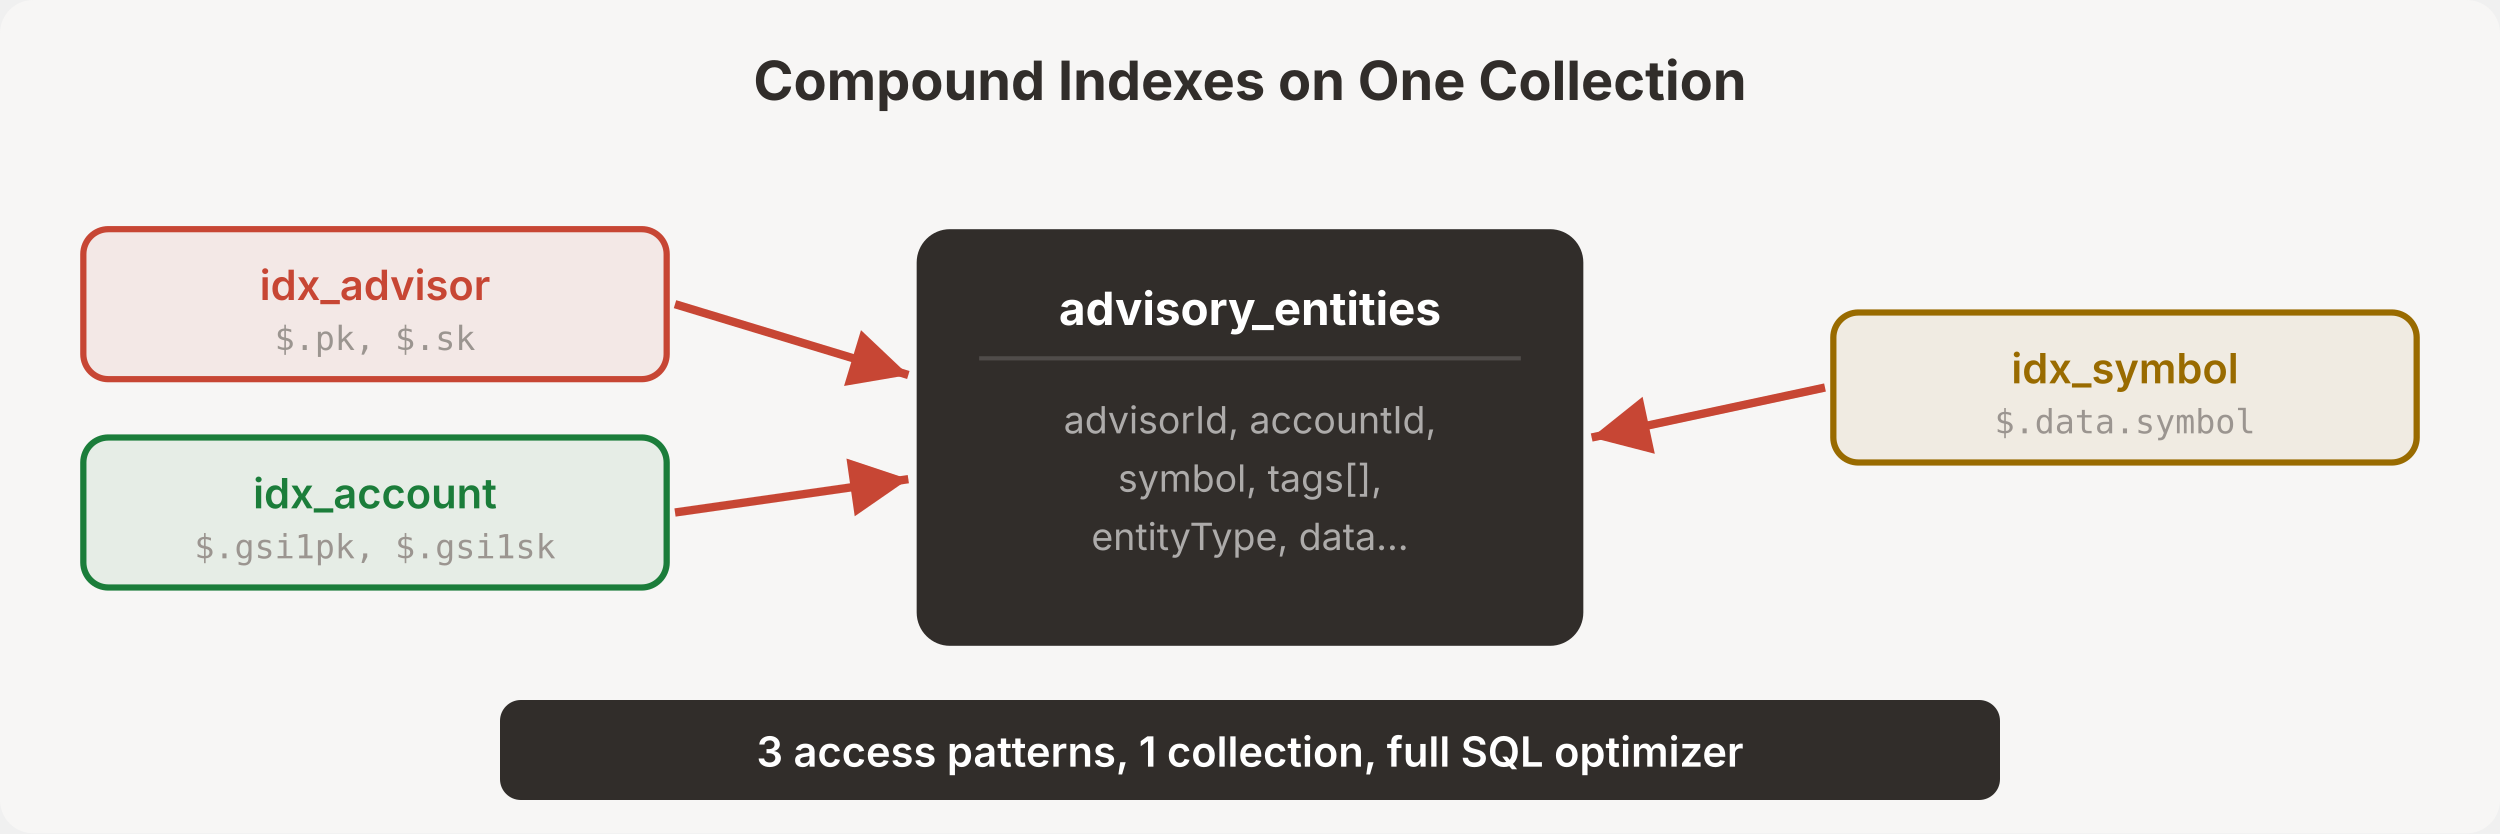
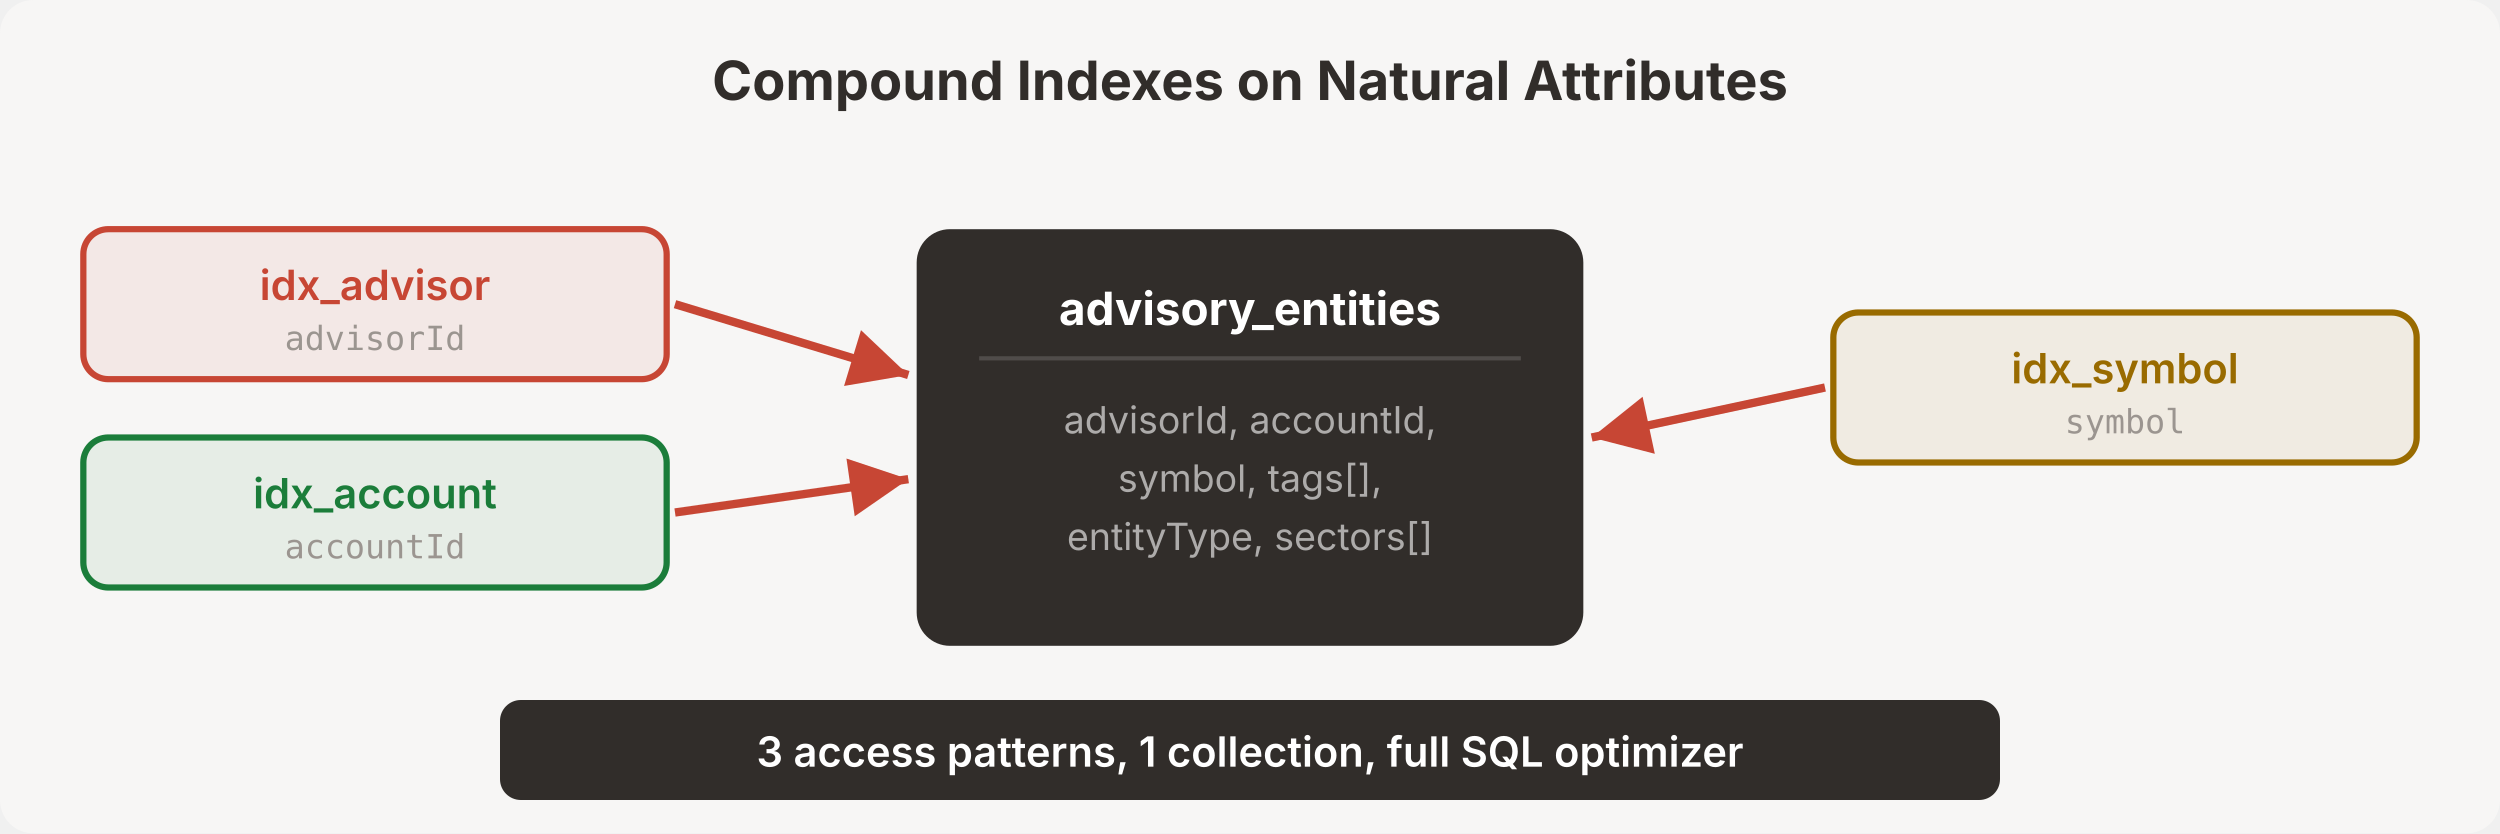
<svg xmlns="http://www.w3.org/2000/svg" viewBox="0 0 600 200" font-family="Source Sans Pro, -apple-system, sans-serif">
  <defs>
    <marker id="ai1" viewBox="0 0 10 10" refX="10" refY="5" markerWidth="7" markerHeight="7" orient="auto">
      <path d="M0,0 L10,5 L0,10" fill="#C74634" />
    </marker>
  </defs>
  <rect width="600" height="200" rx="8" fill="#F7F6F5" />
-   <text x="300" y="24" text-anchor="middle" font-size="13" font-weight="700" fill="#312D2A">Compound Indexes on One Collection</text>
+   <text x="300" y="24" text-anchor="middle" font-size="13" font-weight="700" fill="#312D2A">Compound Indexes on Natural Attributes</text>
  <rect x="220" y="55" width="160" height="100" rx="8" fill="#312D2A" />
  <text x="300" y="78" text-anchor="middle" font-size="11" font-weight="700" fill="#fff">advisory_entities</text>
  <line x1="235" y1="86" x2="365" y2="86" stroke="rgba(255,255,255,0.15)" stroke-width="1" />
  <text x="300" y="104" text-anchor="middle" font-size="9" fill="rgba(255,255,255,0.6)">advisorId, accountId,</text>
  <text x="300" y="118" text-anchor="middle" font-size="9" fill="rgba(255,255,255,0.6)">symbol, tags[],</text>
-   <text x="300" y="132" text-anchor="middle" font-size="9" fill="rgba(255,255,255,0.6)">entityType, data...</text>
+   <text x="300" y="132" text-anchor="middle" font-size="9" fill="rgba(255,255,255,0.6)">entityType, sectors[]</text>
  <rect x="20" y="55" width="140" height="36" rx="6" fill="#C74634" fill-opacity="0.08" stroke="#C74634" stroke-width="1.5" />
  <text x="90" y="72" text-anchor="middle" font-size="10" font-weight="600" fill="#C74634">idx_advisor</text>
-   <text x="90" y="84" text-anchor="middle" font-size="8" fill="#9B9590" font-family="Source Code Pro, monospace">$.pk, $.sk</text>
+   <text x="90" y="84" text-anchor="middle" font-size="8" fill="#9B9590" font-family="Source Code Pro, monospace">advisorId</text>
  <line x1="162" y1="73" x2="218" y2="90" stroke="#C74634" stroke-width="2" marker-end="url(#ai1)" />
  <rect x="20" y="105" width="140" height="36" rx="6" fill="#1B7D3A" fill-opacity="0.08" stroke="#1B7D3A" stroke-width="1.5" />
  <text x="90" y="122" text-anchor="middle" font-size="10" font-weight="600" fill="#1B7D3A">idx_account</text>
-   <text x="90" y="134" text-anchor="middle" font-size="8" fill="#9B9590" font-family="Source Code Pro, monospace">$.gsi1pk, $.gsi1sk</text>
+   <text x="90" y="134" text-anchor="middle" font-size="8" fill="#9B9590" font-family="Source Code Pro, monospace">accountId</text>
  <line x1="162" y1="123" x2="218" y2="115" stroke="#C74634" stroke-width="2" marker-end="url(#ai1)" />
  <rect x="440" y="75" width="140" height="36" rx="6" fill="#996B00" fill-opacity="0.08" stroke="#996B00" stroke-width="1.5" />
  <text x="510" y="92" text-anchor="middle" font-size="10" font-weight="600" fill="#996B00">idx_symbol</text>
-   <text x="510" y="104" text-anchor="middle" font-size="8" fill="#9B9590" font-family="Source Code Pro, monospace">$.data.symbol</text>
+   <text x="510" y="104" text-anchor="middle" font-size="8" fill="#9B9590" font-family="Source Code Pro, monospace">symbol</text>
  <line x1="438" y1="93" x2="382" y2="105" stroke="#C74634" stroke-width="2" marker-end="url(#ai1)" />
  <rect x="120" y="168" width="360" height="24" rx="5" fill="#312D2A" />
  <text x="300" y="184" text-anchor="middle" font-size="10" font-weight="600" fill="#fff">3 access patterns, 1 collection, full SQL optimizer</text>
</svg>
